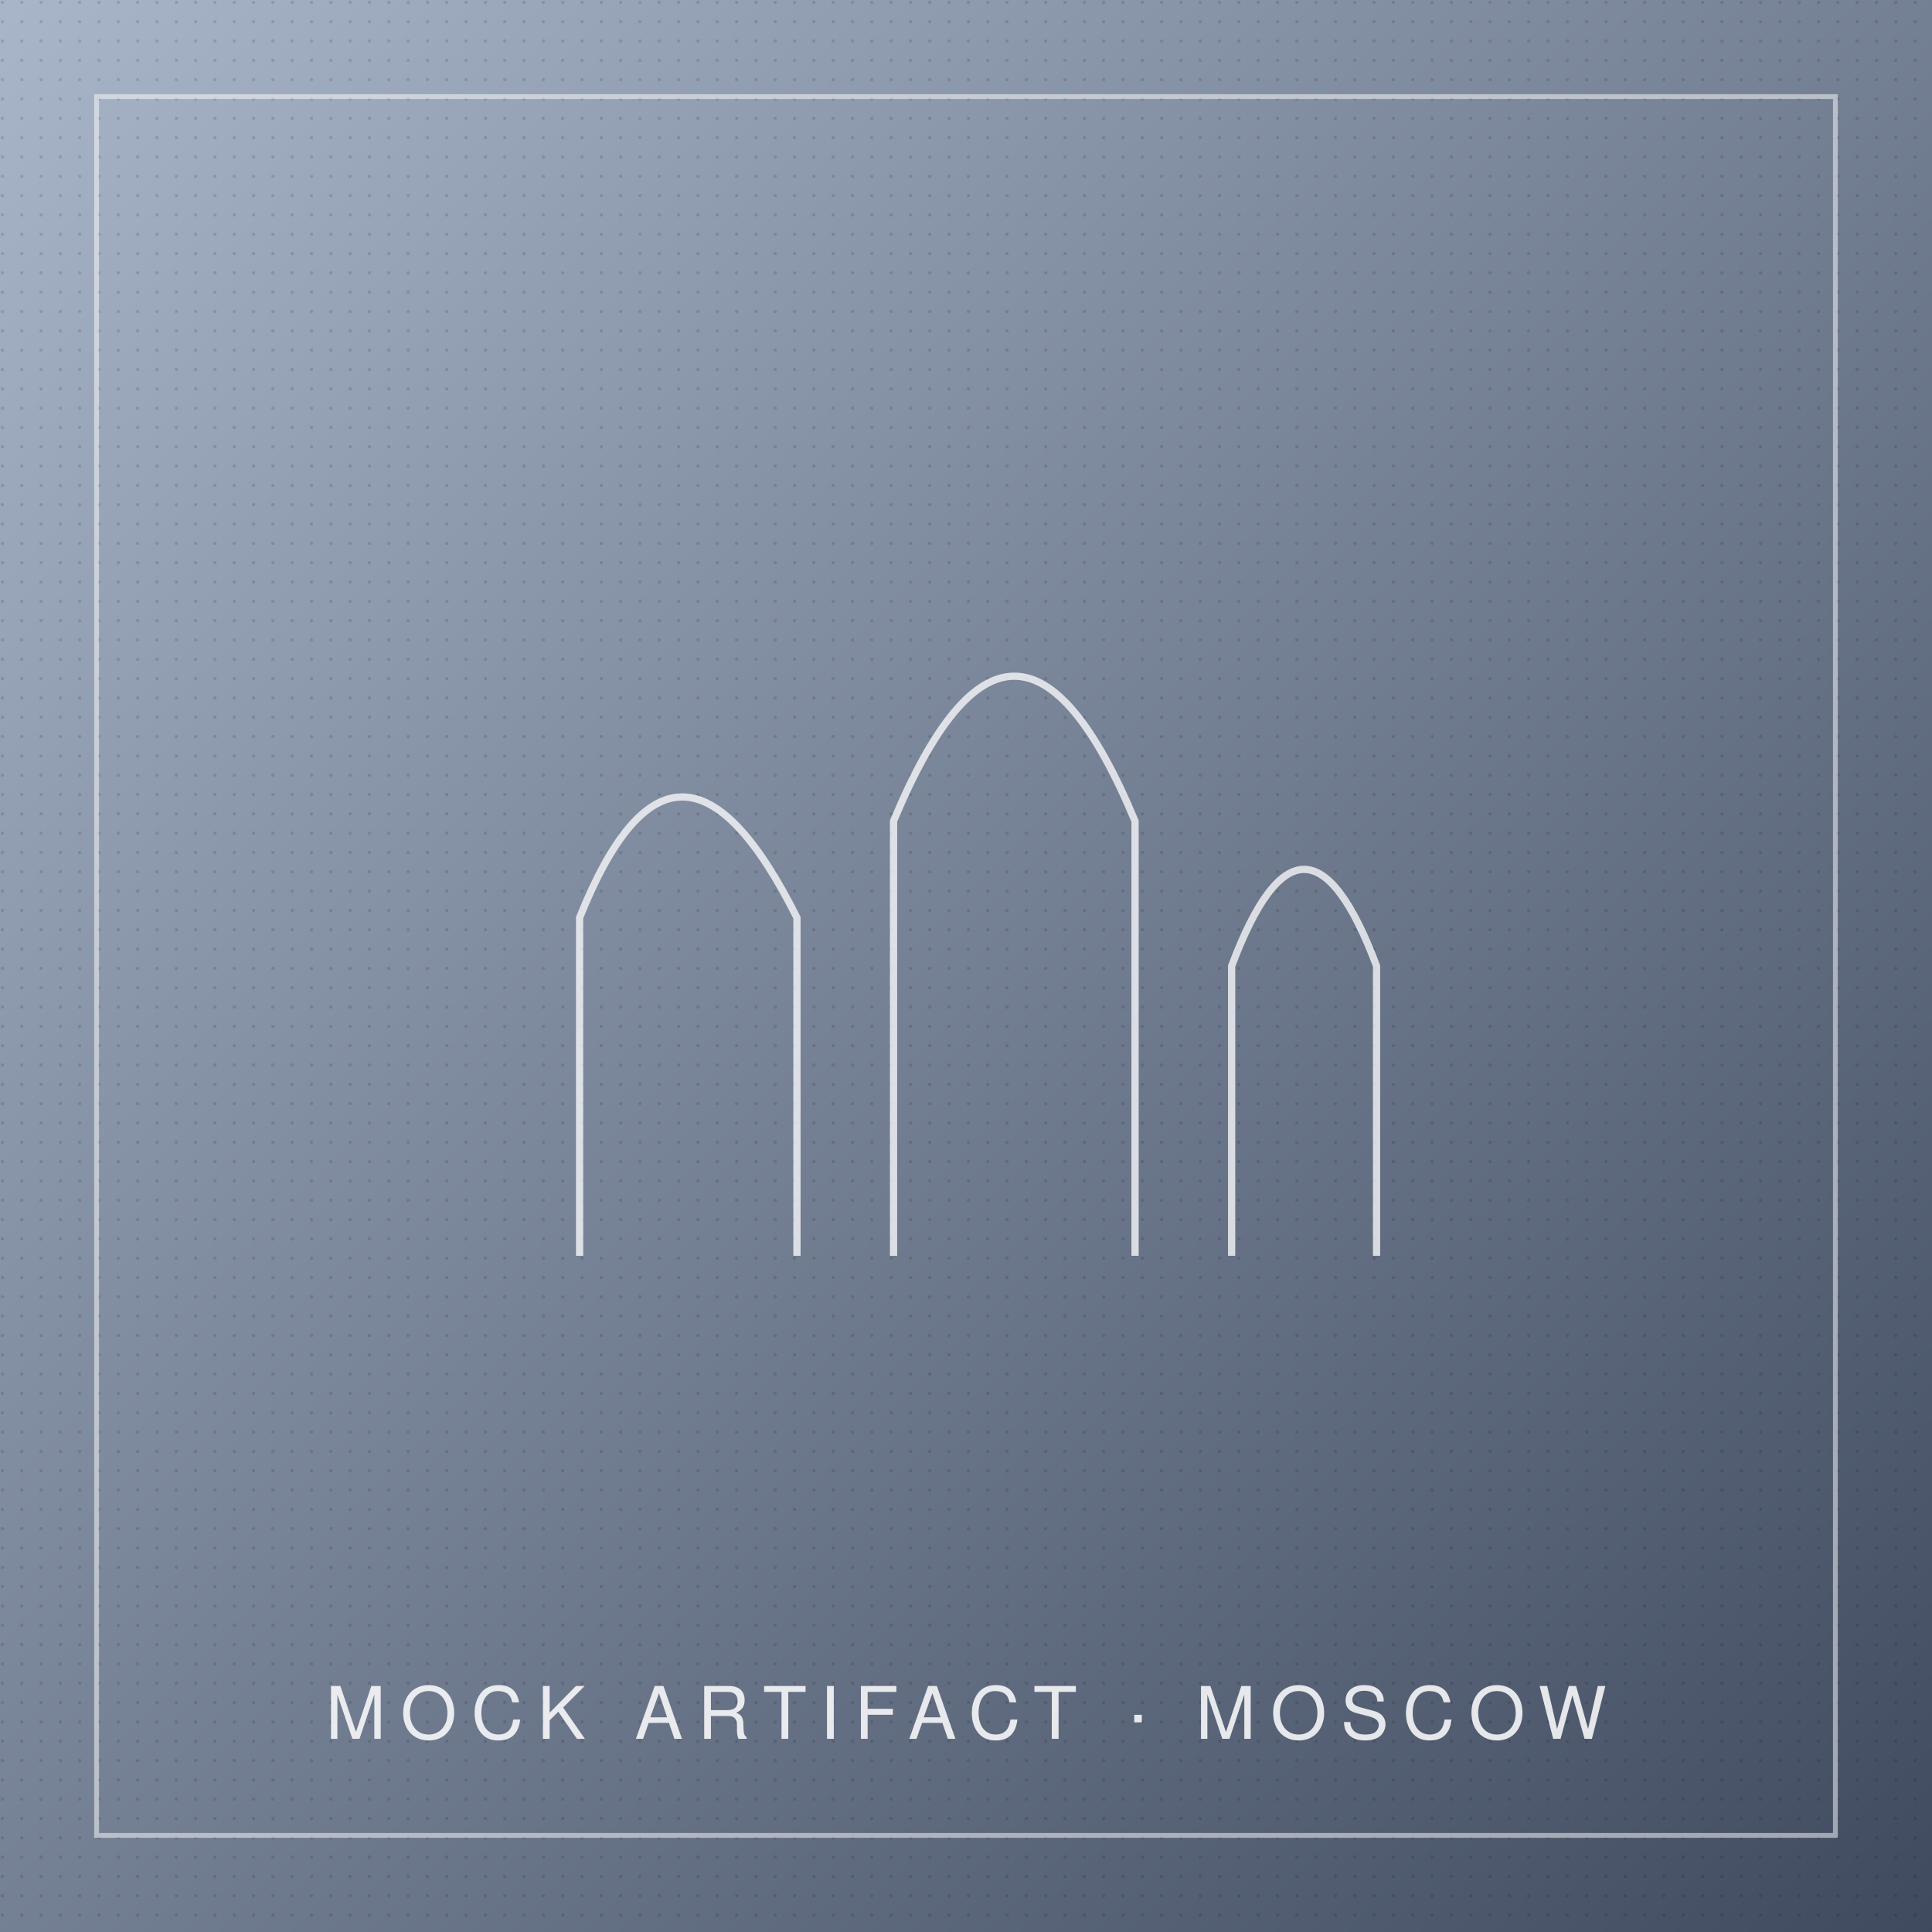
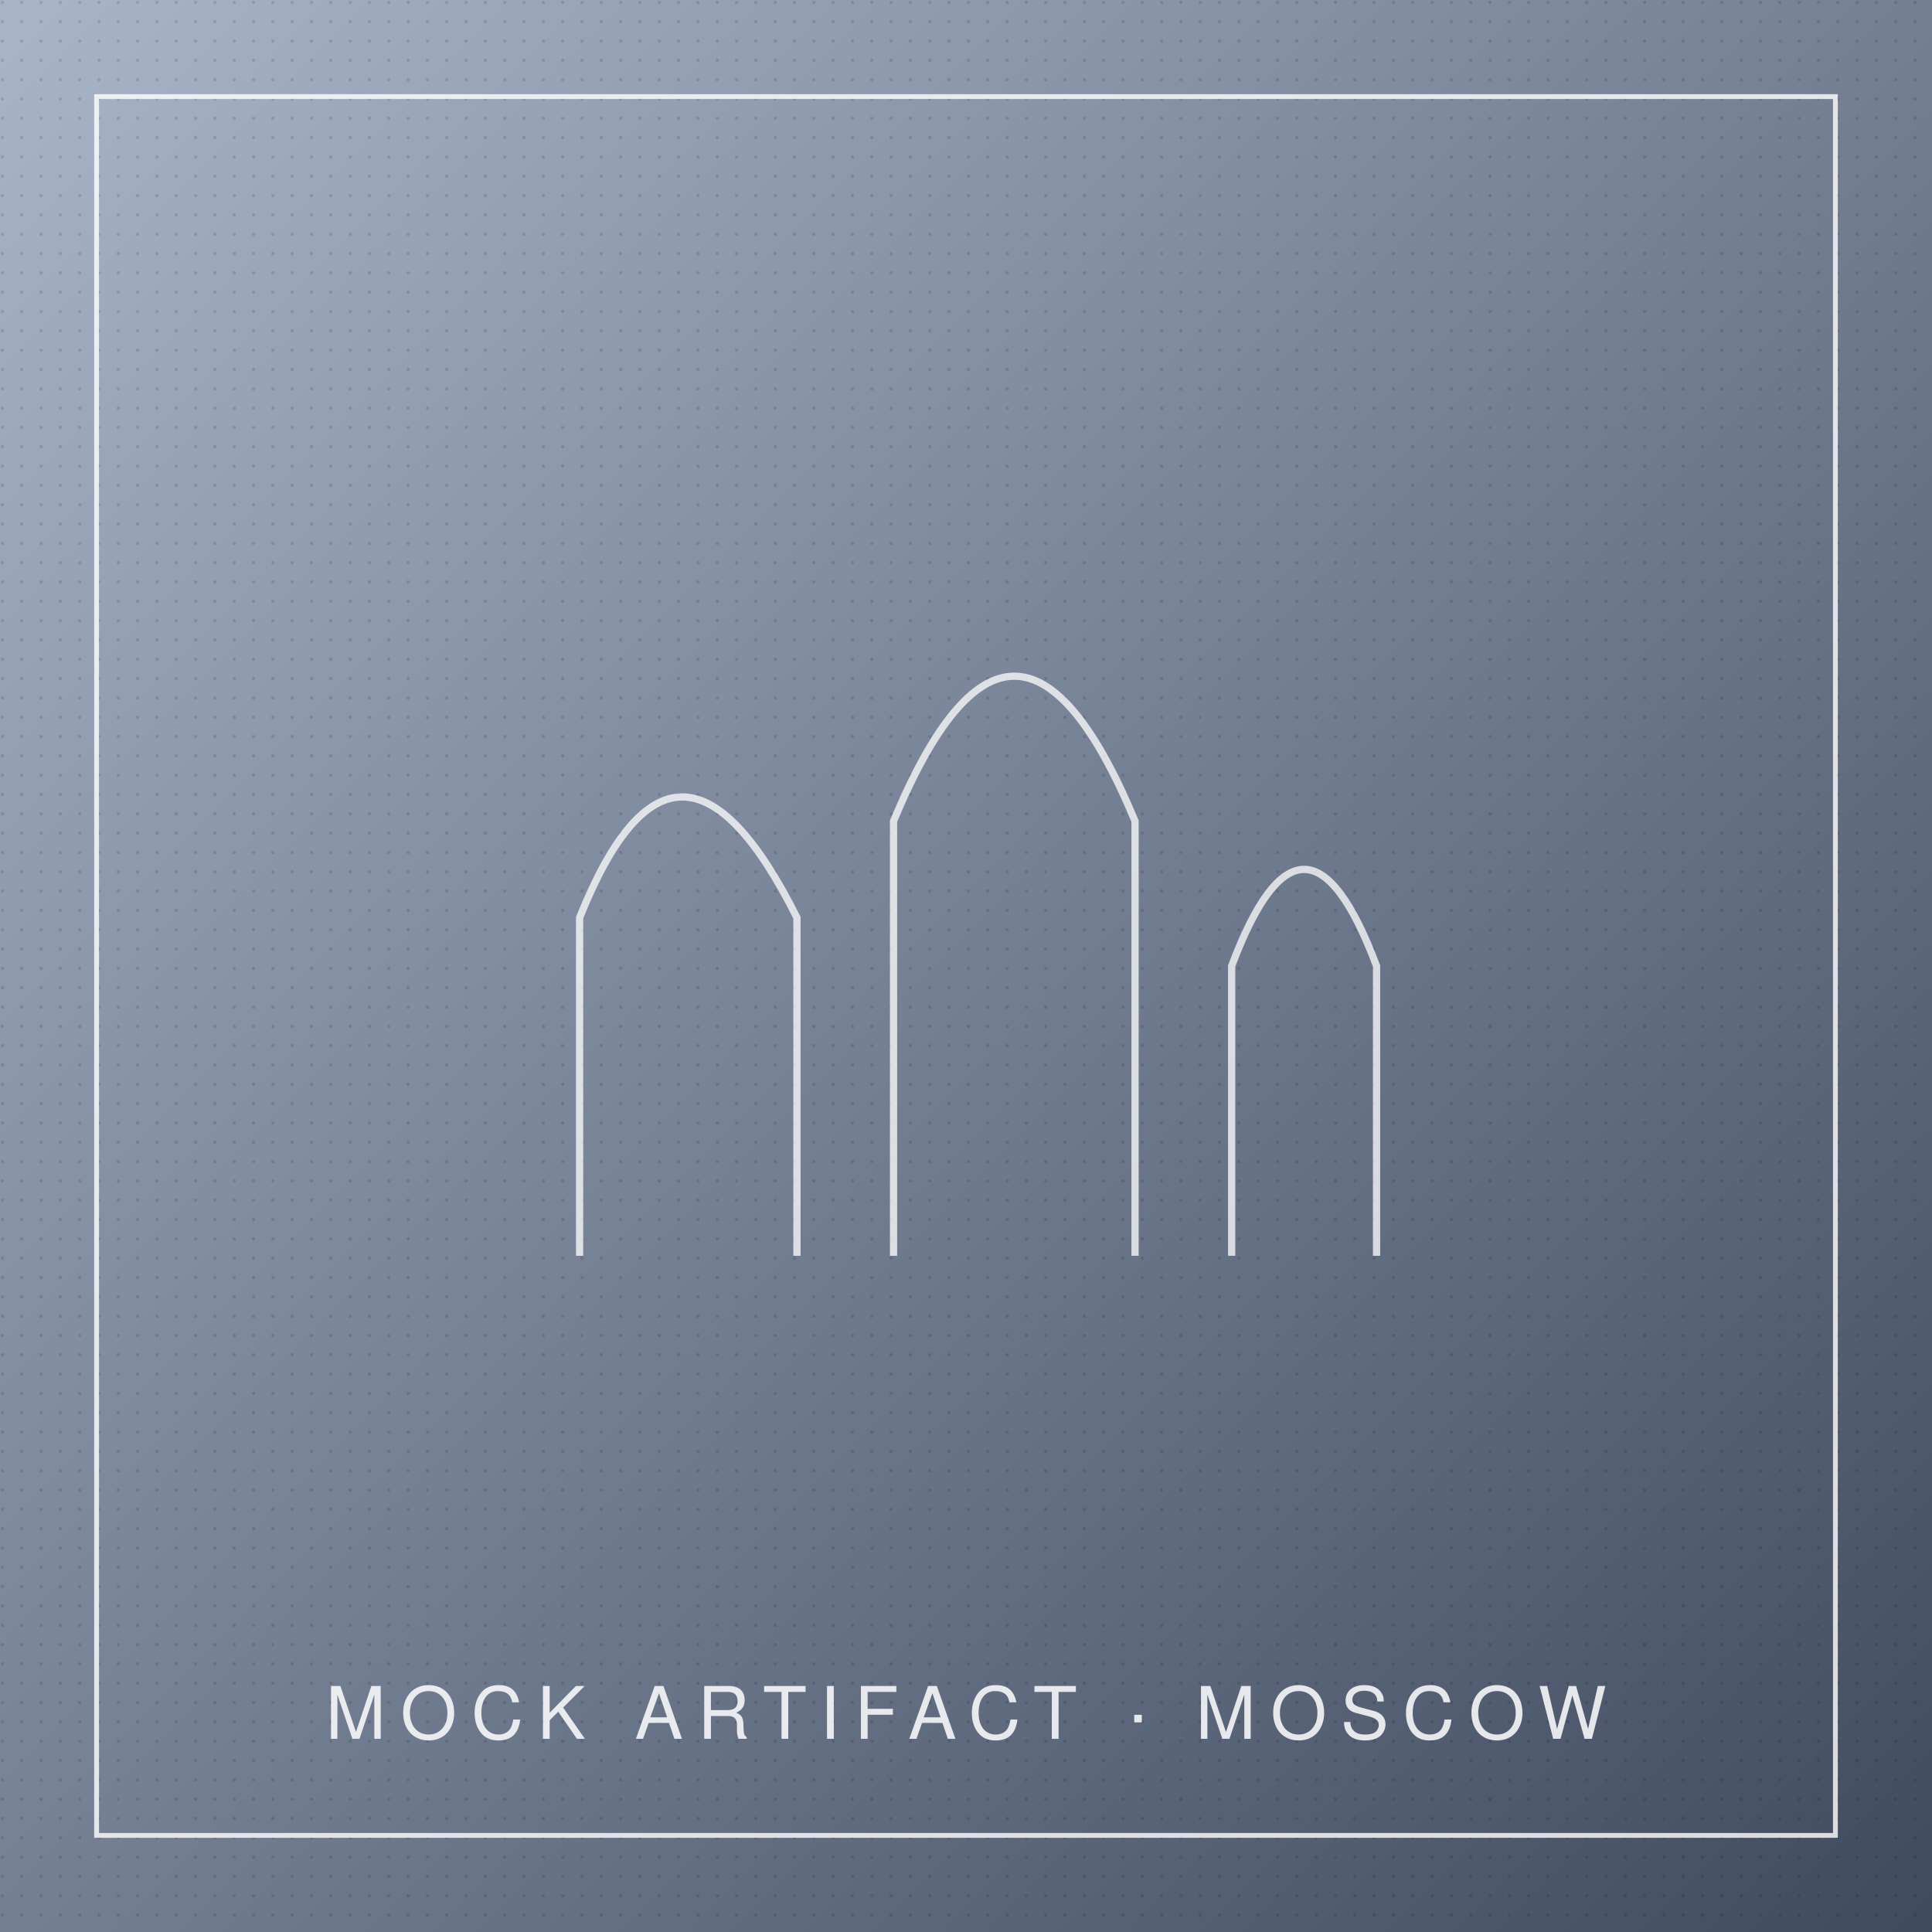
<svg xmlns="http://www.w3.org/2000/svg" viewBox="0 0 800 800">
  <defs>
    <linearGradient id="g" x1="0" y1="0" x2="1" y2="1">
      <stop offset="0" stop-color="#a9b5c9" />
      <stop offset="1" stop-color="#3f4a5e" />
    </linearGradient>
    <pattern id="p" width="8" height="8" patternUnits="userSpaceOnUse">
      <circle cx="1" cy="1" r=".7" fill="#000" opacity=".12" />
    </pattern>
  </defs>
  <rect width="800" height="800" fill="url(#g)" />
  <rect width="800" height="800" fill="url(#p)" />
-   <rect x="40" y="40" width="720" height="720" fill="none" stroke="#fff" stroke-opacity=".5" stroke-width="2" />
+   <rect x="40" y="40" width="720" height="720" fill="none" stroke="#fff" stroke-opacity=".8" stroke-width="2" />
  <g stroke="#fff" stroke-opacity=".75" stroke-width="3">
    <path d="M240 520 V380 Q280 280 330 380 V520 M370 520 V340 Q420 220 470 340 V520 M510 520 V400 Q540 320 570 400 V520" fill="none" />
  </g>
  <text x="400" y="720" text-anchor="middle" font-family="Helvetica, Arial, sans-serif" font-size="30" letter-spacing="6" fill="#fff" fill-opacity=".85">MOCK ARTIFACT · MOSCOW</text>
</svg>
